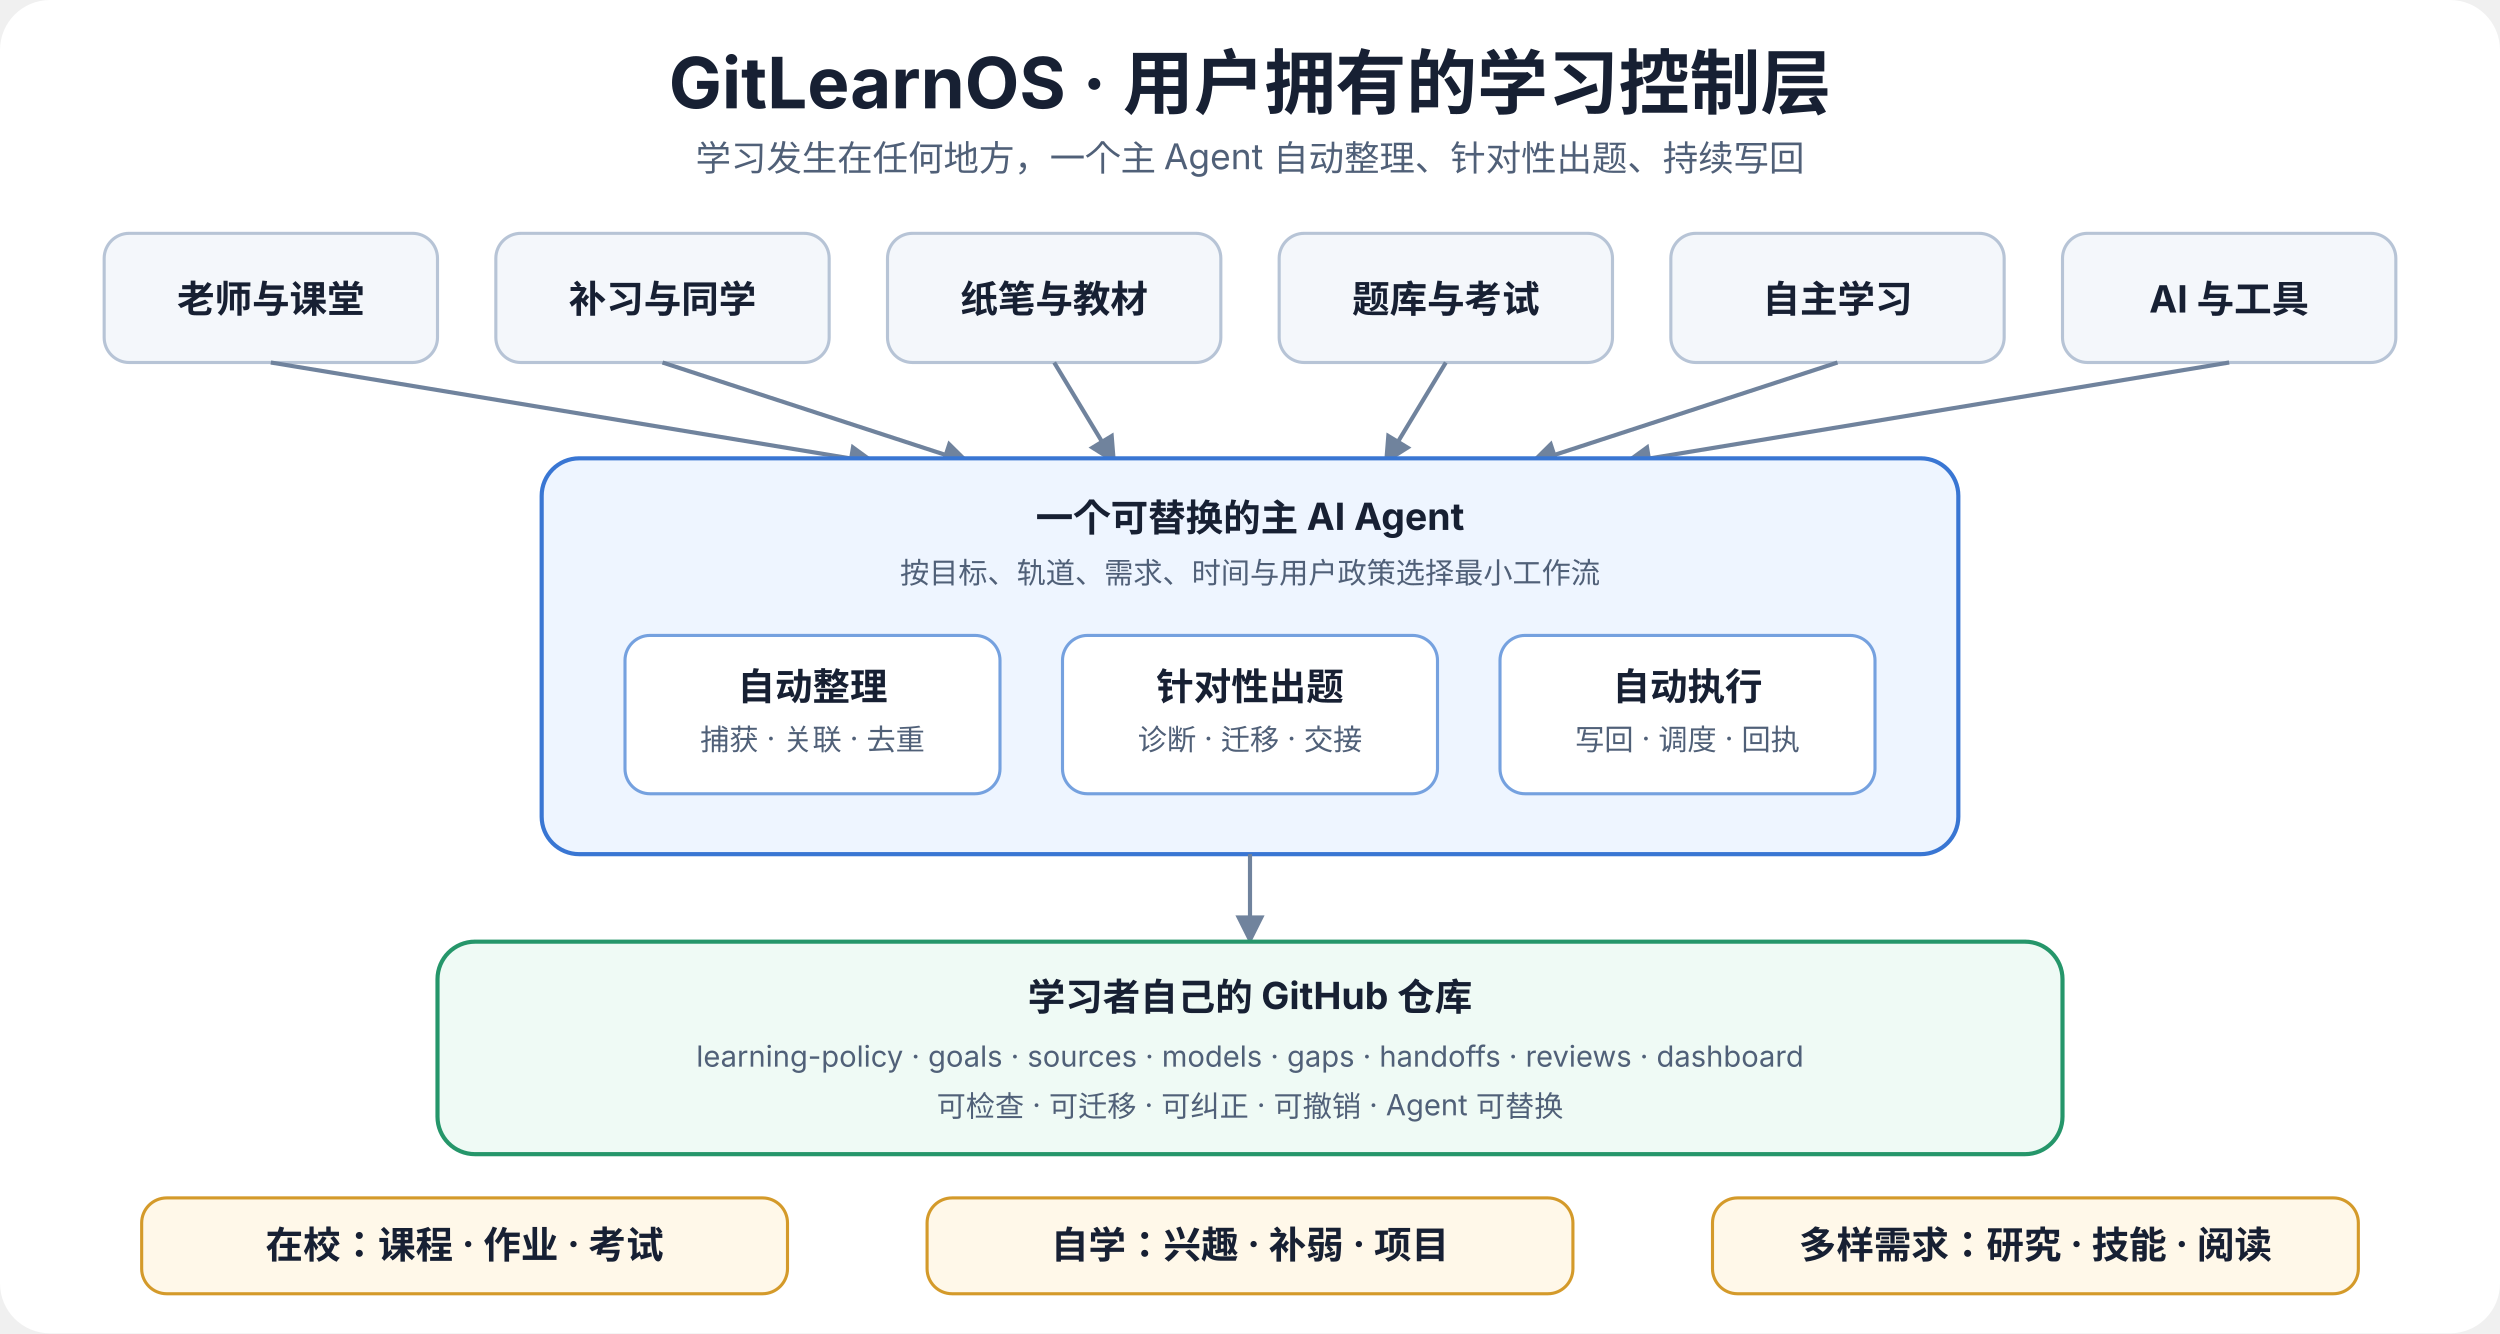
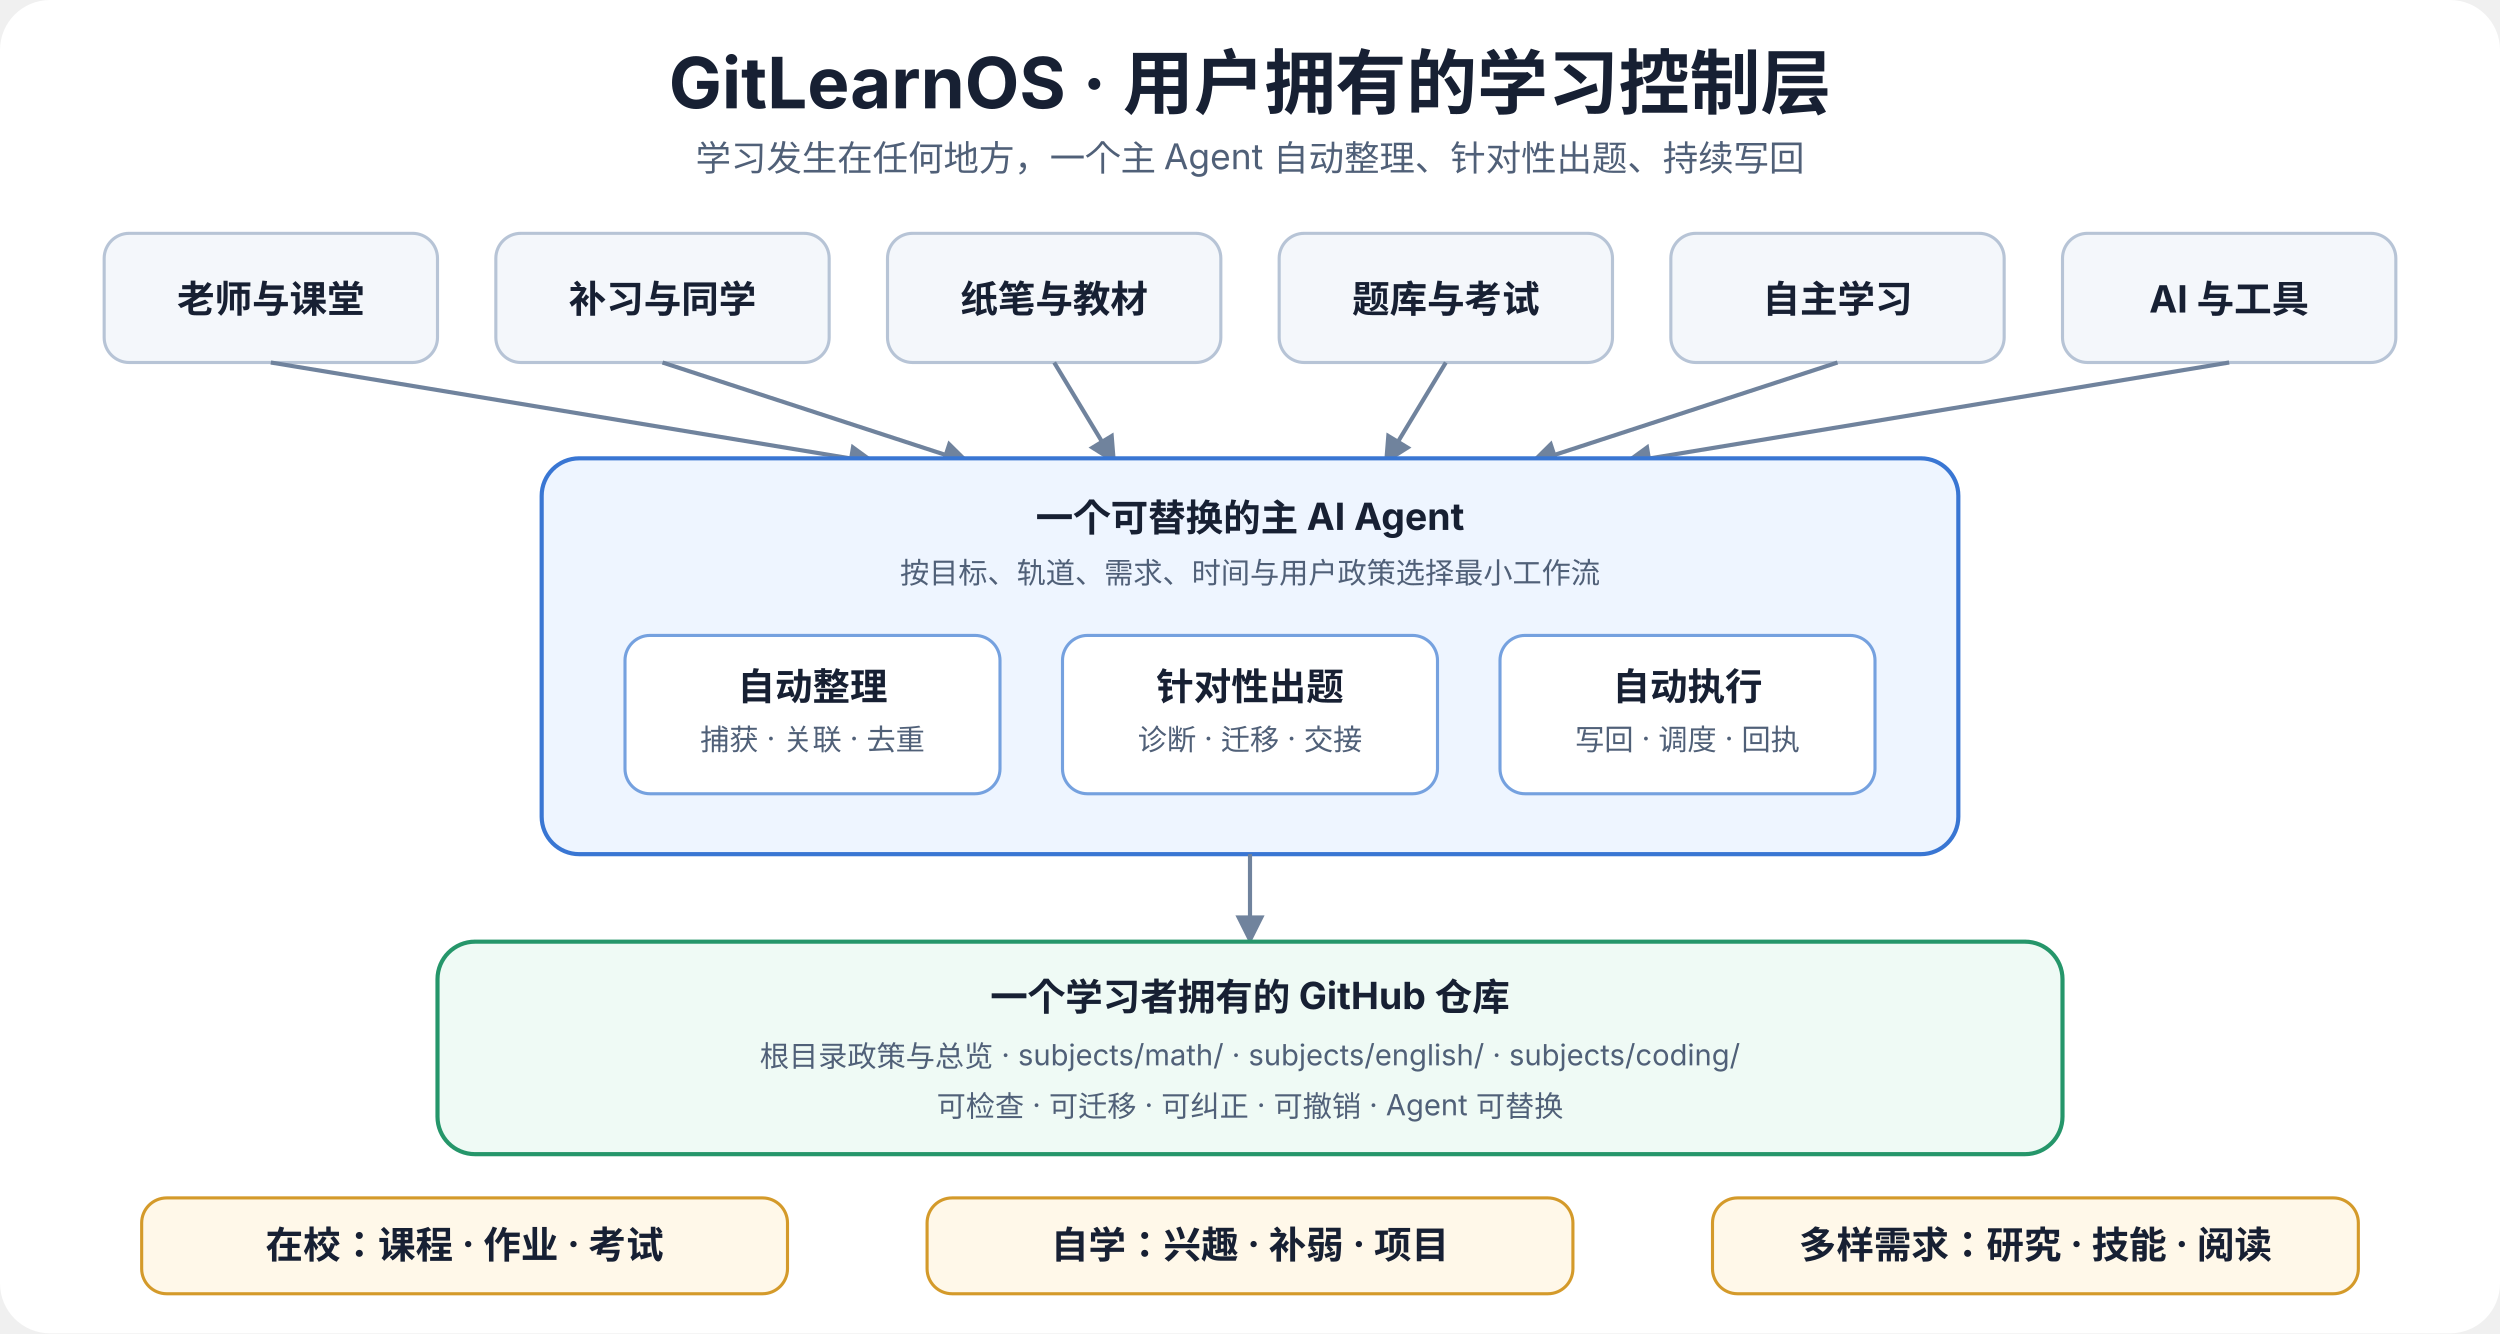
<svg xmlns="http://www.w3.org/2000/svg" width="1200" height="640" viewBox="0 0 1200 640" role="img" aria-labelledby="title desc">
  <defs>
    <style>
      text { font-family: Inter, "Noto Sans SC", "Microsoft YaHei", sans-serif; fill: #172033; }
      .title { font-size: 34px; font-weight: 700; }
      .subtitle { font-size: 17px; fill: #506078; }
      .label { font-size: 18px; font-weight: 650; }
      .small { font-size: 14px; fill: #506078; }
      .input { fill: #f4f7fb; stroke: #b7c4d6; stroke-width: 1.5; }
      .core { fill: #eef5ff; stroke: #3976d3; stroke-width: 2; }
      .cap { fill: #ffffff; stroke: #75a1df; stroke-width: 1.5; }
      .repo { fill: #effaf5; stroke: #25966a; stroke-width: 2; }
      .track { fill: #fff8e9; stroke: #d49a2a; stroke-width: 1.5; }
      .arrow { stroke: #70839d; stroke-width: 2; fill: none; marker-end: url(#arrow); }
    </style>
    <marker id="arrow" viewBox="0 0 10 10" refX="9" refY="5" markerWidth="7" markerHeight="7" orient="auto-start-reverse">
      <path d="M 0 0 L 10 5 L 0 10 z" fill="#70839d" />
    </marker>
  </defs>
  <rect width="1200" height="640" rx="24" fill="#ffffff" />
  <text x="600" y="52" text-anchor="middle" class="title">GitLearnOS · 用户拥有的学习控制层</text>
  <text x="600" y="82" text-anchor="middle" class="subtitle">学习发生在任何地方，一个主 Agent 自动整理、针对性出题、持续写回</text>
  <g>
    <rect x="50" y="112" width="160" height="62" rx="12" class="input" />
    <rect x="238" y="112" width="160" height="62" rx="12" class="input" />
    <rect x="426" y="112" width="160" height="62" rx="12" class="input" />
    <rect x="614" y="112" width="160" height="62" rx="12" class="input" />
    <rect x="802" y="112" width="160" height="62" rx="12" class="input" />
    <rect x="990" y="112" width="160" height="62" rx="12" class="input" />
    <text x="130" y="150" text-anchor="middle" class="label">老师与课堂</text>
    <text x="318" y="150" text-anchor="middle" class="label">补习与同学</text>
    <text x="506" y="150" text-anchor="middle" class="label">纸笔与教材</text>
    <text x="694" y="150" text-anchor="middle" class="label">题库与考试</text>
    <text x="882" y="150" text-anchor="middle" class="label">自主学习</text>
    <text x="1070" y="150" text-anchor="middle" class="label">AI 与工具</text>
  </g>
  <path d="M130 174 L420 222" class="arrow" />
  <path d="M318 174 L465 222" class="arrow" />
  <path d="M506 174 L535 222" class="arrow" />
  <path d="M694 174 L665 222" class="arrow" />
  <path d="M882 174 L735 222" class="arrow" />
  <path d="M1070 174 L780 222" class="arrow" />
  <rect x="260" y="220" width="680" height="190" rx="18" class="core" />
  <text x="600" y="255" text-anchor="middle" class="label">一个可替换的主 AI Agent</text>
  <text x="600" y="280" text-anchor="middle" class="small">按目标、轨道、需求、时间与用户政策选择最小工作流</text>
  <rect x="300" y="305" width="180" height="76" rx="12" class="cap" />
  <rect x="510" y="305" width="180" height="76" rx="12" class="cap" />
  <rect x="720" y="305" width="180" height="76" rx="12" class="cap" />
  <text x="390" y="336" text-anchor="middle" class="label">自动整理</text>
  <text x="390" y="360" text-anchor="middle" class="small">捕获 · 关联 · 去重</text>
  <text x="600" y="336" text-anchor="middle" class="label">针对性出题</text>
  <text x="600" y="360" text-anchor="middle" class="small">诊断 · 迁移 · 交接</text>
  <text x="810" y="336" text-anchor="middle" class="label">自动执行</text>
  <text x="810" y="360" text-anchor="middle" class="small">写回 · 调度 · 回执</text>
  <path d="M600 410 L600 452" class="arrow" />
  <rect x="210" y="452" width="780" height="102" rx="18" class="repo" />
-   <text x="600" y="485" text-anchor="middle" class="label">学习者自己的 GitHub 仓库</text>
-   <text x="600" y="512" text-anchor="middle" class="small">learning-policy · goals · sources · models · gaps · handoffs · reviews · dashboard</text>
+   <text x="600" y="485" text-anchor="middle" class="label">一个学习者拥有的 GitHub 仓库</text>
+   <text x="600" y="512" text-anchor="middle" class="small">根目录政策与总览 · subjects/math/ · subjects/english/ · subjects/coding/</text>
  <text x="600" y="536" text-anchor="middle" class="small">可检查 · 可迁移 · 可纠正 · 可撤销 · Agent 可替换</text>
  <rect x="68" y="575" width="310" height="46" rx="12" class="track" />
  <rect x="445" y="575" width="310" height="46" rx="12" class="track" />
  <rect x="822" y="575" width="310" height="46" rx="12" class="track" />
  <text x="223" y="604" text-anchor="middle" class="label">在校：课程 · 作业 · 考试</text>
  <text x="600" y="604" text-anchor="middle" class="label">自学：兴趣 · 补弱 · 项目</text>
  <text x="977" y="604" text-anchor="middle" class="label">多样需求：研究 · 技能 · 阅读</text>
</svg>
